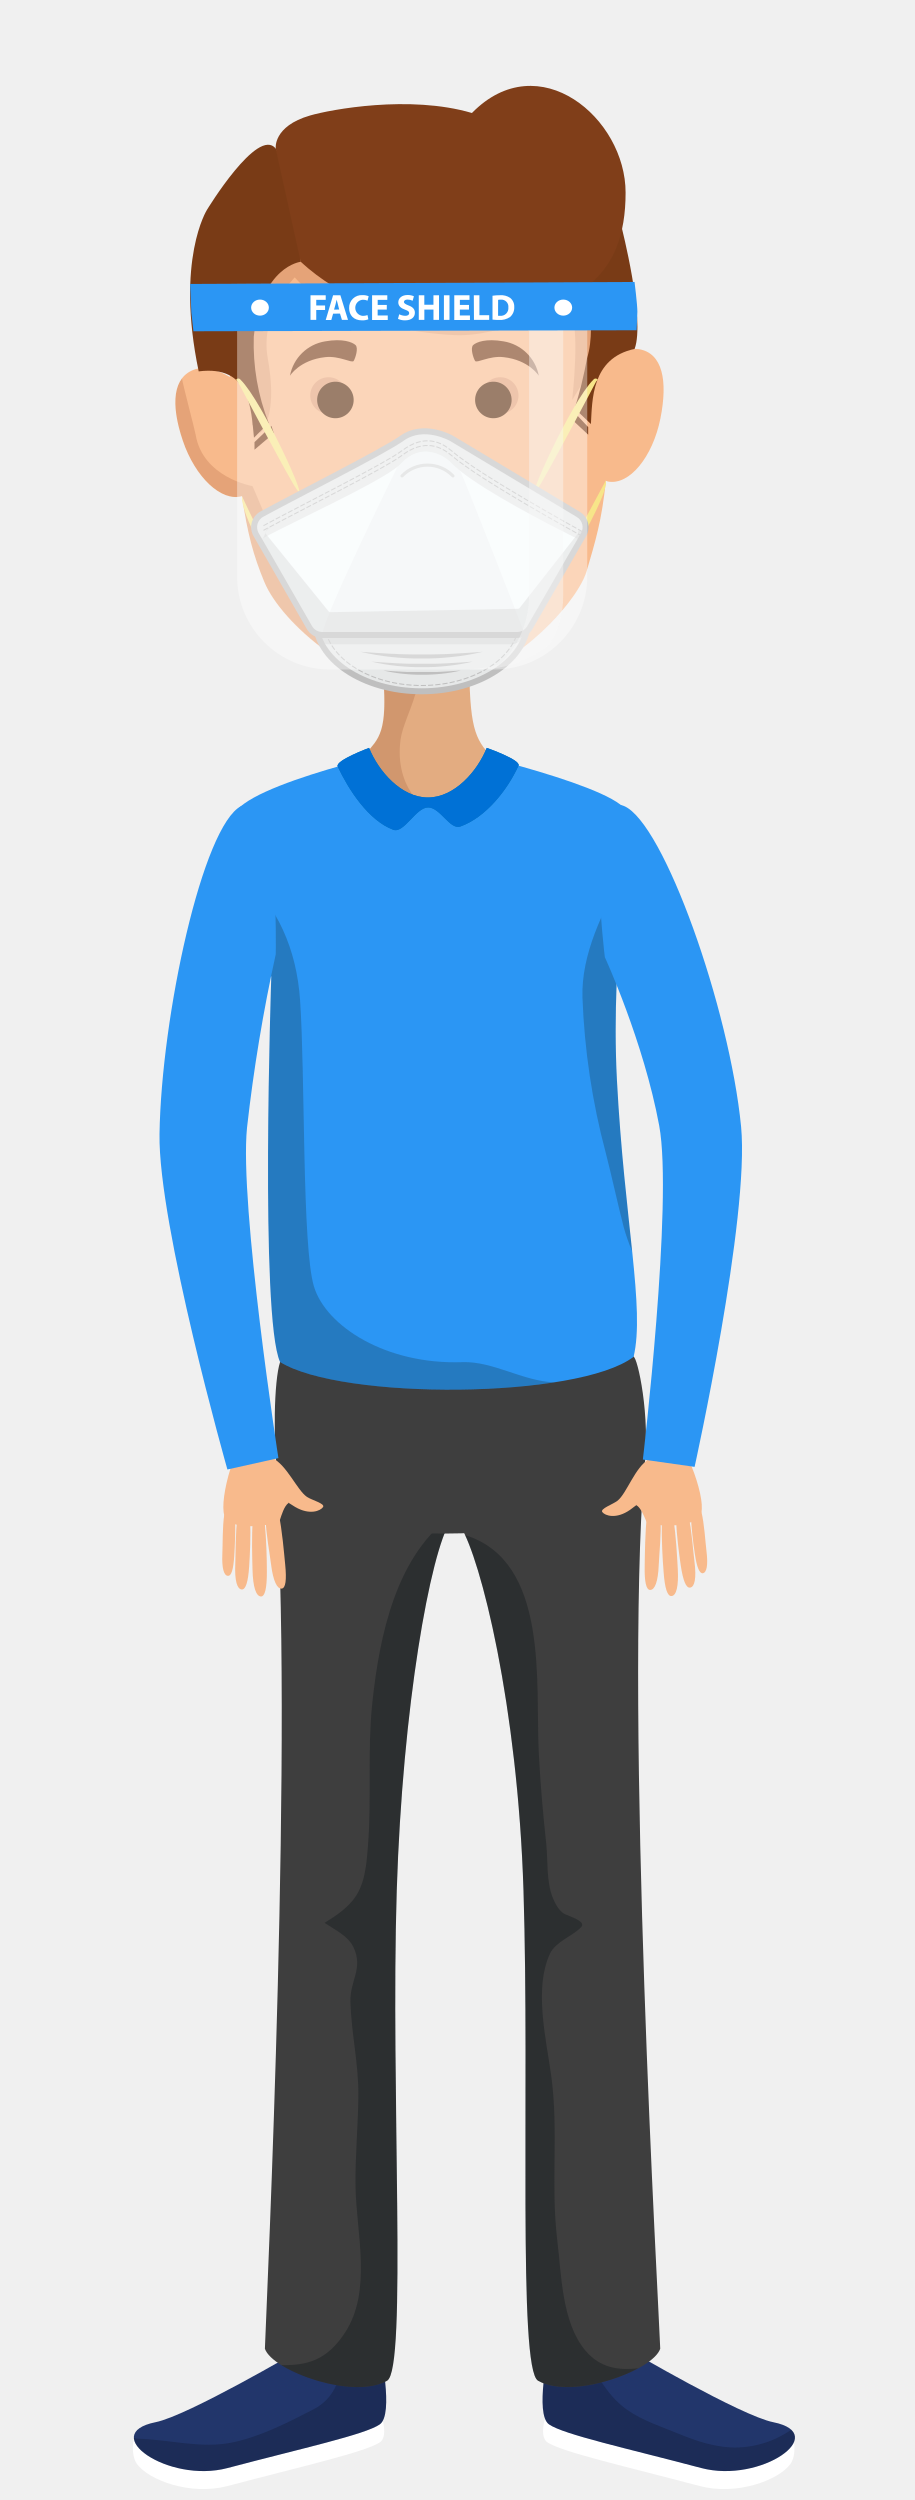
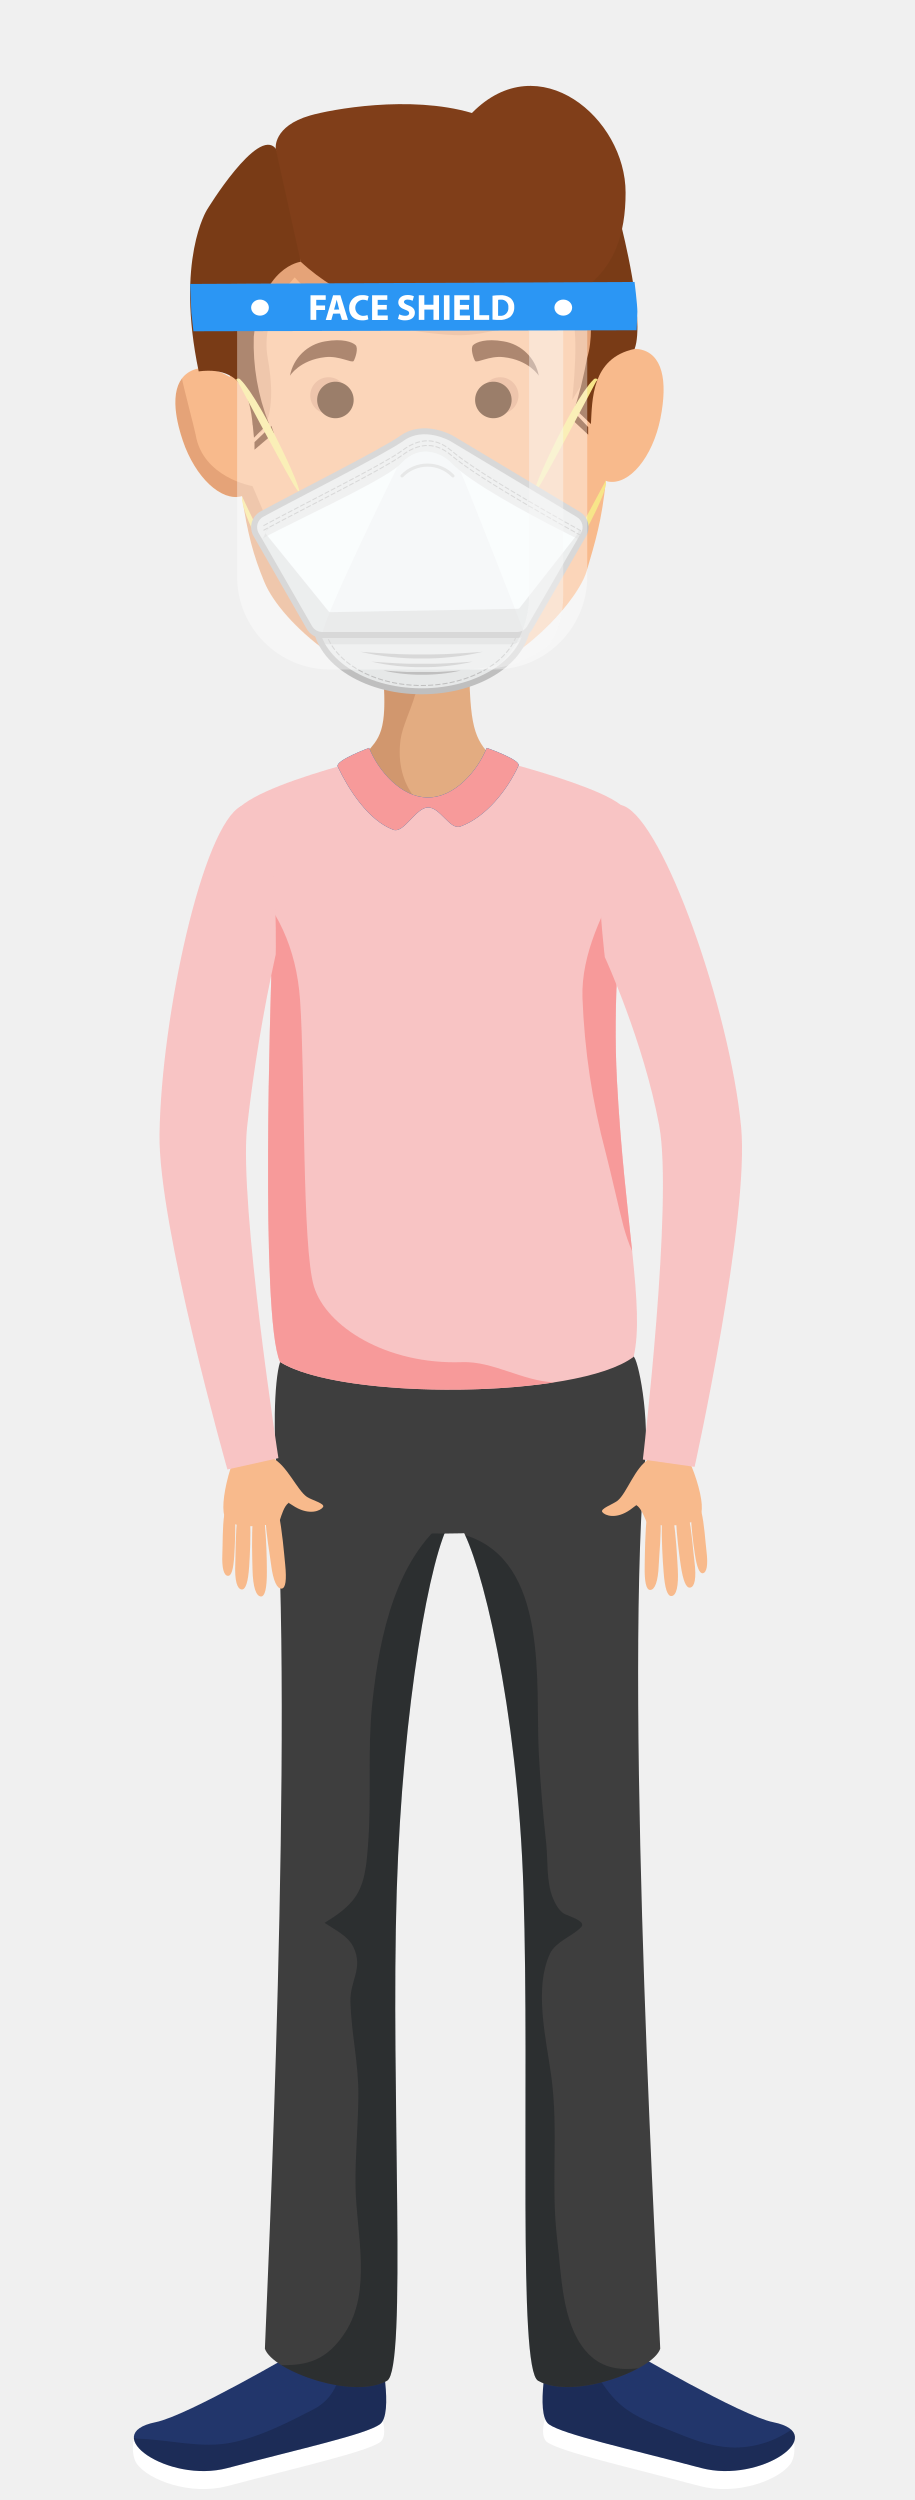
<svg xmlns="http://www.w3.org/2000/svg" viewBox="0 0 300.52 821.26">
  <defs>
-     <style>.cls-1,.cls-21,.cls-22,.cls-24,.cls-25{fill:none;}.cls-2{isolation:isolate;}.cls-3,.cls-31{fill:#fff;}.cls-4{fill:#22366b;}.cls-5{fill:#cfcfcf;}.cls-11,.cls-14,.cls-5,.cls-7,.cls-9{mix-blend-mode:multiply;}.cls-6{fill:#3e3e3e;}.cls-7{fill:#b7c1c6;}.cls-8{fill:#2b96f4;}.cls-9{fill:#ddcfc9;}.cls-10{fill:#e3ac81;}.cls-11{fill:#ebe0da;}.cls-12{fill:#f8ba8c;}.cls-13{fill:#793b16;}.cls-14{fill:#eadbd8;}.cls-15{fill:#5b2c0b;}.cls-16{fill:#803e19;}.cls-17{fill:#0874b7;}.cls-18{fill:#0071d6;}.cls-19{fill:#f7e589;}.cls-20{fill:#e6e8e8;}.cls-21,.cls-22,.cls-24,.cls-25{stroke:#bfbfbf;stroke-miterlimit:10;}.cls-21{stroke-width:1.96px;}.cls-22{stroke-width:0.34px;stroke-dasharray:0 0.68 1.7 0 0 0;}.cls-23,.cls-26{fill:#bfbfbf;}.cls-23{opacity:0.4;}.cls-24,.cls-25{stroke-width:0.33px;}.cls-24{stroke-dasharray:1.63 0 0 0;}.cls-25{stroke-dasharray:0.01 0.64 1.63 0 0 0;}.cls-27{fill:#f7fbfc;}.cls-28{opacity:0.3;}.cls-29{clip-path:url(#clip-path);}.cls-30{opacity:0.5;}.cls-31{opacity:0.39;}.cls-32{fill:#f9f9f9;opacity:0.42;}</style>
+     <style>.cls-1,.cls-21,.cls-22,.cls-24,.cls-25{fill:none;}.cls-2{isolation:isolate;}.cls-3,.cls-31{fill:#fff;}.cls-4{fill:#22366b;}.cls-5{fill:#cfcfcf;}.cls-11,.cls-14,.cls-5,.cls-7{mix-blend-mode:multiply;}.cls-6{fill:#3e3e3e;}.cls-7{fill:#b7c1c6;}.cls-8{fill:#f8c4c4;}.cls-9{fill:#f79a9a;}.cls-10{fill:#e3ac81;}.cls-11{fill:#ebe0da;}.cls-12{fill:#f8ba8c;}.cls-13{fill:#793b16;}.cls-14{fill:#eadbd8;}.cls-15{fill:#5b2c0b;}.cls-16{fill:#803e19;}.cls-17{fill:#0874b7;}.cls-18{fill:#2b96f4;}.cls-19{fill:#f7e589;}.cls-20{fill:#e6e8e8;}.cls-21,.cls-22,.cls-24,.cls-25{stroke:#bfbfbf;stroke-miterlimit:10;}.cls-21{stroke-width:1.96px;}.cls-22{stroke-width:0.34px;stroke-dasharray:0 0.68 1.7 0 0 0;}.cls-23,.cls-26{fill:#bfbfbf;}.cls-23{opacity:0.4;}.cls-24,.cls-25{stroke-width:0.33px;}.cls-24{stroke-dasharray:1.63 0 0 0;}.cls-25{stroke-dasharray:0 0.64 1.63 0 0 0;}.cls-27{fill:#f7fbfc;}.cls-28{opacity:0.3;}.cls-29{clip-path:url(#clip-path);}.cls-30{opacity:0.5;}.cls-31{opacity:0.39;}.cls-32{fill:#f9f9f9;opacity:0.42;}</style>
    <clipPath id="clip-path">
      <path class="cls-1" d="M130.63,153.26s-24.68,50-24.77,55.33,66.38-.65,66.38-.65-20.52-52.84-21.18-53.37-7.58-19-7.58-19-8.42,2.81-8.93,4.6S129,148.21,130.63,153.26Z" />
    </clipPath>
  </defs>
  <g class="cls-2">
    <g id="OBJECT">
      <path class="cls-3" d="M74.76,816.67c24.38-6.46,45.14-11.14,50-14.34,3.3-2.16-.06-10.67-.06-10.67L98.42,778,44,800.84s-1.26,5.41,1,8.59C48.87,814.71,62.51,819.91,74.76,816.67Z" />
      <path class="cls-3" d="M229.85,816.67c-24.38-6.46-45.14-11.14-50-14.34-3.3-2.16.07-10.67.07-10.67L206.19,778l54.43,22.89s1.28,5.41-1,8.59C255.75,814.71,242.1,819.91,229.85,816.67Z" />
      <path class="cls-4" d="M230.35,810.76c-24.37-6.46-45.24-11-50-14.34s0-24.86,0-24.86l26.36.48S243.41,793.58,254,795.7C273.12,799.53,250,815.94,230.35,810.76Z" />
      <path class="cls-5" d="M259.91,798.18A32.37,32.37,0,0,1,240.09,804c-5.9-.33-11.4-2.13-16.83-4.37-5.62-2.32-12.27-4.46-17.26-8-7.22-5.1-10.39-12.88-15.17-19.92l-10.5-.2s-4.78,21.51,0,24.86,25.65,7.88,50,14.34C247,815.16,266.21,804,259.91,798.18Z" />
      <path class="cls-6" d="M151.24,501.37c6.69,10.52,18.82,59,20.73,119.64,2.06,65.48-1.91,157.25,4.78,161.07,11.27,6.44,37.76-3.34,40.14-10.52-.47-13.85-11.72-207.7-5.27-288.71C174.11,461.11,136,477.44,151.24,501.37Z" />
      <path class="cls-7" d="M192.37,772.24c-7.83-9.22-7.92-25-9.31-36.42-2.2-18.15.53-35.88-2-54.09-1.64-11.83-5.71-28.62-.39-39.93,1.86-4,7.39-5.72,10.24-8.72,1.9-2-4.26-3.65-5.51-4.37-1.75-1-2.94-3.21-3.69-5-2.32-5.43-1.66-12.55-2.29-18.31-1.07-9.82-1.92-19.66-2.42-29.53-1.17-22.77,3.57-63-24.21-71.58,6.86,14.8,17.4,60.47,19.17,116.69,2.06,65.48-1.91,157.25,4.78,161.07,8,4.57,23.67,1,32.94-4.08C203.3,778.75,197.18,777.91,192.37,772.24Z" />
      <path class="cls-4" d="M74.76,810.76c24.38-6.46,45.24-11,50-14.34s0-24.86,0-24.86L98.42,772S61.7,793.58,51.11,795.7C32,799.53,55.16,815.94,74.76,810.76Z" />
      <path class="cls-5" d="M124.78,771.56l-14,.26a15.91,15.91,0,0,1-7.93,19.72c-8.18,4.25-17.56,9-26.58,10.83-10.13,2.11-20.82-1-31-1.25a3.31,3.31,0,0,1-1.3-.28c.2,5.94,16.44,13.71,30.78,9.92,24.38-6.46,45.24-11,50-14.34S124.78,771.56,124.78,771.56Z" />
      <path class="cls-6" d="M148.05,499.54c-6.69,10.51-15.8,60.78-17.71,121.47-2.06,65.48,3.52,157.25-3.17,161.07-11.27,6.44-37.76-3.34-40.15-10.52.5-14.29,9.72-207.4,3.23-288.83C127.77,461,163.28,475.61,148.05,499.54Z" />
      <path class="cls-7" d="M148.05,499.54c.49-.78.93-1.54,1.32-2.3-19.23,13-24.76,40.2-27.08,62.34-1.63,15.55-.18,31-1.4,46.53-.47,6.07-.91,13.23-5,18.15-2.58,3.13-5.9,5.3-9.29,7.41,3.52,2.34,7.76,4.3,9.51,8,3.34,7-1.24,11-1,18,.31,10.14,2.64,20.09,2.61,30.27s-1.13,20.53-.92,30.79c.31,15.07,5.45,33.79-3.42,47.48-6,9.23-12.54,10.88-21,10.74,8.9,5.57,26.19,10,34.74,5.13,6.69-3.82,1.11-95.59,3.17-161.07C132.25,560.32,141.36,510.05,148.05,499.54Z" />
      <path class="cls-6" d="M91.46,487.79c-1.88-13.87-1.47-34.4.56-40.38S205,429.17,208.14,445.72c1.24.06,5.67,19.45,3.48,37.13C208.4,508.94,94.57,510.72,91.46,487.79Z" />
      <path class="cls-8" d="M208.14,445.72C189.87,459.61,112,460,92,447.41c-6.68-14.59-2.89-126.52-2.89-126.52S73.38,271.14,77.94,266c9.28-10.5,63.53-21.76,63.53-21.76S199.19,257,205.5,266c3.07,4.39-5.13,45-2.83,88.87C205.11,401.27,211.92,429.75,208.14,445.72Z" />
      <path class="cls-9" d="M191.34,327.68a231.33,231.33,0,0,0,7.64,51c2.09,8.12,3.82,16.33,5.91,24.44a60.72,60.72,0,0,0,2.77,7.91c-1.53-14.81-3.79-33.31-5-56.17-1.38-26.4,1-51.61,2.51-68.46C198,299.31,190.91,313.45,191.34,327.68Z" />
      <path class="cls-9" d="M151.88,447.47c-25,.9-44.8-11.75-48.75-24.87s-2.84-69.46-4.56-94.13c-1.19-17-7.54-30.54-18.72-41.23,3.54,15.51,9.28,33.65,9.28,33.65S85.34,432.82,92,447.41c14.48,9.16,59.48,11.44,90.06,6.7C171.63,453.67,161.91,447.11,151.88,447.47Z" />
      <path class="cls-10" d="M166.45,250.41s-7.19,12.72-24.3,12.72a34,34,0,0,1-26.25-12.61s3.23-1.17,7.07-6.31,4.33-12.36,1.38-37.81c-3.65-31.56,28.72-34.23,30.06-6.45-.81,32.2.27,39.67,4.29,45.35C161.46,249.2,166.45,250.41,166.45,250.41Z" />
      <path class="cls-11" d="M131.57,243.07c1.12-8.51,11-21.63,2.47-29.14a21.86,21.86,0,0,0-9.37-4.66c2.59,23.11,2.1,29.86-1.7,34.94s-7.07,6.31-7.07,6.31A39.77,39.77,0,0,0,136.25,262C132.41,257.22,130.58,250.66,131.57,243.07Z" />
      <path class="cls-12" d="M209.93,114.71c-2.39-.42-5.66.56-8.78,2.52.21-8.64.35-17.75.49-27.38.49-34.42-35.73-51.47-65.7-47.94C98.51,46.31,73.25,61.56,74.06,92c.21,8,.65,19.35,1.48,31.85-4.05-2.44-8.53-3.47-11.41-2.55-7.42,2.39-8.14,11.46-4.07,23.5S72.74,164.94,79.49,163c1.81,12.55,3.86,19.76,7.32,28.14,5.81,14.06,31,34.87,51.78,34.87,25.34,0,50.75-26.93,54.12-38.39,2.88-9.81,5-16.63,6.31-29.67a4.41,4.41,0,0,0,.7.23c7,1.34,14.68-8,17.23-20.71C219.46,124.93,217.59,116,209.93,114.71Z" />
      <path class="cls-11" d="M104.11,204.85c-4.75-5.83-10.86-15.29-12.65-22.57-2.06-8.38-8.53-22.59-8.53-22.59s-16.33-2.78-18.66-16.9c-.26-1.59-4.34-16.93-4.49-18.52-3.13,4.12-2.77,11.47.28,20.49,4.09,12.05,12.68,20.18,19.43,18.19,1.81,12.55,3.86,19.76,7.32,28.14,5.17,12.51,25.71,30.35,44.78,34.14C121.06,220.11,111.49,213.91,104.11,204.85Z" />
      <path class="cls-11" d="M201.5,99c-3.73-10.17-2.38-20-11.22-22.37-5.73-1.53-31.77,21-37.47,19.43-12.69-3.62-23.34-8.25-33.41-16.8-3.08-2.62-8.78-7.33-12.74-3.44-2.54,2.5-8.6-2.78-10,.45-3.34,7.58-8-2.14-13.28,4.39-1.63,2-4,13.07-5.9,14.79-2.92,2.65,4.72,23.88,5.06,27.4a138.43,138.43,0,0,1,.26,16.79c.26-.32,2.58,2.77,2.85,2.44,4.72-5.83,3.59-17.27,2.3-24.43-2.68-14.89,8.87-26.52,8.87-26.52A40.69,40.69,0,0,0,110.14,101a111.61,111.61,0,0,0,39,9.08c17.48.86,34.48-11.6,38.06-7.48s.77,28.76.77,28.76S204.16,106.23,201.5,99Z" />
      <path class="cls-13" d="M98.78,86s0-25.24-8.2-37.2C84.69,41.45,68,68.91,68,68.91S57.59,85.3,65.27,122c17-2.15,17.19,12.3,18.16,21.79,1.71-1.77,4.84-4.83,4.84-4.83a71.19,71.19,0,0,1-4.9-28.39C85.83,87.44,98.78,86,98.78,86Z" />
      <path class="cls-13" d="M191.32,86.91s5.14,19.44,1.54,30.7a139.3,139.3,0,0,1-4.07,16.59l5.33,5.11c.45-7.73.08-21.7,14.35-24.68,3.57-9.57-4.35-40.33-4.35-40.33Z" />
      <path class="cls-13" d="M116.18,118.57c-.55.85-4.66-1.76-9.31-1.25-8.44.91-11.62,6.12-11.62,6.12a14.08,14.08,0,0,1,11.6-11.31c5.75-1,8.87.25,9.93,1.21S116.72,117.72,116.18,118.57Z" />
      <path class="cls-11" d="M118.22,181.05c2.2,27.6,37.36,27.11,37.36,0Z" />
      <path class="cls-14" d="M136.9,160.52c-4.73,0-8.69-2.05-9.71-4.79a4,4,0,0,0-.27,1.4c0,3.42,4.47,6.19,10,6.19s10-2.77,10-6.19a4,4,0,0,0-.27-1.4C145.59,158.47,141.63,160.52,136.9,160.52Z" />
      <path class="cls-14" d="M113.92,129.93a6,6,0,1,1-6-6A6,6,0,0,1,113.92,129.93Z" />
      <path class="cls-15" d="M116.18,131.39a6,6,0,1,1-6-6A6,6,0,0,1,116.18,131.39Z" />
      <path class="cls-13" d="M156.07,118.57c.54.85,4.65-1.76,9.3-1.25,8.44.91,11.63,6.12,11.63,6.12a14.09,14.09,0,0,0-11.61-11.31c-5.75-1-8.87.25-9.93,1.21S155.52,117.72,156.07,118.57Z" />
      <path class="cls-14" d="M158.32,129.93a6,6,0,1,0,6-6A6,6,0,0,0,158.32,129.93Z" />
      <path class="cls-15" d="M156.07,131.39a6,6,0,1,0,6-6A6,6,0,0,0,156.07,131.39Z" />
      <path class="cls-16" d="M205.51,63.31c0,27.48-15.17,41.48-58.63,41.48A71.83,71.83,0,0,1,98.78,86l-8.2-37.2s-1-7.3,11.28-10.86c6.7-1.94,32.68-6.86,53.17-.82C177,14.68,205.56,38.86,205.51,63.31Z" />
      <path class="cls-17" d="M159.9,245.68c-3.08,7.66-10.57,16.3-19.33,16.3s-16.25-8.64-19.33-16.3c0,0-11.22,4.17-10.31,6.11,3.62,7.74,10.19,17.79,18.24,20.79,3.55,1.33,7.45-7.33,11.46-7.33s7.18,7.48,10.61,6.26c8.36-3,15.45-12,19.1-20C171.19,249.64,159.9,245.68,159.9,245.68Z" />
      <polygon class="cls-13" points="193.22 142.79 187.45 137.42 188.24 135 193.22 140.31 193.22 142.79" />
      <polygon class="cls-13" points="83.6 147.73 89.96 142.33 89.17 139.91 83.6 145.24 83.6 147.73" />
      <path class="cls-3" d="M118.24,180.93c2.2,22.34,37.32,21.94,37.32,0Z" />
-       <path class="cls-8" d="M112.49,250l-.12-.12S119.82,247.81,112.49,250Z" />
+       <path class="cls-18" d="M112.49,250l-.12-.12S119.82,247.81,112.49,250Z" />
      <path class="cls-12" d="M230.36,497c1.58-5.69-6.36-26.4-11.17-26.28-4,.1-10.43,16.14-10.18,23.7,1.55.88,2.69,3.93,3.33,5.42S228.78,502.71,230.36,497Z" />
      <path class="cls-12" d="M218,516.43c-.33-4.14-.71-10.64-.59-16.32a12.6,12.6,0,0,0,3.85-.81c.83,5.27,1.16,12,1.39,16,.33,5.85-.48,8.84-2,9C219.25,524.51,218.39,521.78,218,516.43Z" />
      <path class="cls-12" d="M223.62,514.2c-.57-3.85-1.35-9.93-1.57-15.25a16,16,0,0,0,4.09-1.11c1.13,4.91,1.5,11.42,2,15.19.68,5.46.07,8.28-1.44,8.51C225.37,521.74,224.37,519.21,223.62,514.2Z" />
      <path class="cls-12" d="M228.26,510.49a130.07,130.07,0,0,1-1.35-13,13.06,13.06,0,0,0,3.49-.94c1,4.19,1.28,9.74,1.68,13,.58,4.67.06,7.07-1.22,7.27C229.75,516.93,228.89,514.76,228.26,510.49Z" />
      <path class="cls-12" d="M211.78,514.57c.07-3.9.11-11.45.77-16.73,1.29.11,3.18,1.27,4.42,1,.31,5-.41,11.5-.57,15.29-.23,5.51-1.3,8.19-2.83,8.17C212.26,522.29,211.69,519.62,211.78,514.57Z" />
      <path class="cls-12" d="M202.85,493c3.06-2.43,5.73-11,10.33-13.66.7,1.1,4.22,6.47,5.18,7.29-3.81,3.29-8.28,7.2-11.4,9.37-4.52,3.15-8.2,1.94-9.11.71C197.07,495.61,201.31,494.19,202.85,493Z" />
      <path class="cls-8" d="M228.18,481.87l-17-2.41s10-84.66,5.37-109.68c-5.13-27.72-17.86-55.35-17.86-55.35s-6.89-55.09,6.26-49.67,34.75,66.78,38.5,105.33C246.33,399.84,228.18,481.87,228.18,481.87Z" />
      <path class="cls-12" d="M73.75,498c-2-5.54,4.21-26.83,9-27.1,4-.22,11.7,15.25,12.06,22.81-1.48,1-2.37,4.13-2.88,5.67S75.79,503.55,73.75,498Z" />
      <path class="cls-12" d="M87.67,516.35c0-4.15-.15-10.66-.73-16.31a12.92,12.92,0,0,1-3.91-.5c-.4,5.32-.18,12-.08,16.06.14,5.86,1.19,8.77,2.76,8.85C87.05,524.51,87.68,521.71,87.67,516.35Z" />
      <path class="cls-12" d="M81.85,514.59c.26-3.9.55-10,.34-15.34a15.76,15.76,0,0,1-4.16-.77c-.74,5-.58,11.5-.74,15.3-.24,5.5.6,8.26,2.12,8.37C80.72,522.24,81.52,519.63,81.85,514.59Z" />
      <path class="cls-12" d="M76.94,511.26c.22-3.32.46-8.55.29-13.09a13.4,13.4,0,0,1-3.56-.65c-.62,4.25-.48,9.81-.63,13-.2,4.7.52,7.06,1.81,7.15C76,517.79,76.66,515.57,76.94,511.26Z" />
      <path class="cls-12" d="M93.69,514c-.39-3.88-1-11.4-2.12-16.61-1.28.22-3.07,1.53-4.32,1.36.1,5,1.34,11.43,1.8,15.2.68,5.47,2,8.06,3.48,7.91C93.84,521.73,94.19,519,93.69,514Z" />
      <path class="cls-12" d="M100.84,491.74c-3.24-2.18-6.6-10.49-11.4-12.79-.6,1.16-3.68,6.79-4.57,7.68,4.07,3,8.84,6.52,12.12,8.43,4.76,2.77,8.33,1.26,9.14,0C106.83,493.91,102.48,492.83,100.84,491.74Z" />
      <path class="cls-8" d="M74.7,482.73,91.46,479s-12.9-83.26-10.31-108.57a549.68,549.68,0,0,1,9.43-56.93s1.35-55.19-11.33-48.72S53,333.8,52.4,372.52C51.92,402.4,74.7,482.73,74.7,482.73Z" />
-       <path class="cls-18" d="M159.9,245.68c-3.08,7.66-10.57,16.3-19.33,16.3s-16.25-8.64-19.33-16.3c0,0-11.22,4.17-10.31,6.11,3.62,7.74,10.19,17.79,18.24,20.79,3.55,1.33,7.45-7.33,11.46-7.33s7.18,7.48,10.61,6.26c8.36-3,15.45-12,19.1-20C171.19,249.64,159.9,245.68,159.9,245.68Z" />
+       <path class="cls-9" d="M159.9,245.68c-3.08,7.66-10.57,16.3-19.33,16.3s-16.25-8.64-19.33-16.3c0,0-11.22,4.17-10.31,6.11,3.62,7.74,10.19,17.79,18.24,20.79,3.55,1.33,7.45-7.33,11.46-7.33s7.18,7.48,10.61,6.26c8.36-3,15.45-12,19.1-20C171.19,249.64,159.9,245.68,159.9,245.68Z" />
      <path class="cls-19" d="M97.35,160.61c5.08,7-11.13-28.86-18.35-35.89a.88.88,0,0,0-1.43,0l.54.63S95,157.33,97.35,160.61Z" />
      <path class="cls-19" d="M176.59,160.61c-5.08,7,11.13-28.86,18.35-35.89a.88.88,0,0,1,1.43,0l-.54.63S179,157.33,176.59,160.61Z" />
      <path class="cls-19" d="M199,157.9s-22,41-23.91,44.49-.47,2.13-.47,2.13S200.67,163.52,199,157.9Z" />
      <path class="cls-19" d="M79.49,163s14.07,30.12,16.6,31.22-1,.7-1,.7S79.12,171.39,79.49,163Z" />
      <path class="cls-20" d="M191.66,175.64l-1.09,1.88L174,206.16a4.88,4.88,0,0,1-4.21,2.43h-64a4.84,4.84,0,0,1-4.22-2.45L85.22,177.5l-1.09-1.9A4.84,4.84,0,0,1,86,168.93c11-6.07,40-20.62,46-24.91,7.27-5.23,16.33,0,16.33,0L190,169A4.86,4.86,0,0,1,191.66,175.64Z" />
      <ellipse class="cls-20" cx="138.53" cy="203.61" rx="34.9" ry="23.48" />
      <ellipse class="cls-21" cx="138.53" cy="203.61" rx="34.9" ry="23.48" />
      <ellipse class="cls-22" cx="138.53" cy="203.61" rx="32.08" ry="21.58" />
      <path class="cls-23" d="M168,211.66H107.61a2.59,2.59,0,0,1-2.58-2.58h0a2.58,2.58,0,0,1,2.58-2.57H168a2.58,2.58,0,0,1,2.58,2.57h1.19C171.8,210.5,169.45,211.66,168,211.66Z" />
      <path class="cls-24" d="M86.56,172.68,88,171.9" />
      <path class="cls-25" d="M88,171.9c12.18-6.55,38.44-19.63,44-23.81,7.52-5.69,13-2.84,16.33,0,9.5,8.2,42.51,26.28,43.07,26.59" />
      <path class="cls-24" d="M86.56,174.22l1.43-.78" />
      <path class="cls-25" d="M88,173.44c12.18-6.55,38.44-19.63,44-23.81,7.52-5.69,13-2.84,16.33,0,9.5,8.2,42.51,26.28,43.07,26.59" />
      <path class="cls-26" d="M118.44,214.12c3.35.24,6.7.49,10.05.65.84,0,1.67.06,2.51.11l2.51.07L136,215h5l2.51-.05,2.51-.07c.83,0,1.67-.08,2.51-.11,3.35-.16,6.69-.4,10.05-.65a76.36,76.36,0,0,1-10,1.69l-2.52.24-2.52.17-2.52.09-2.52,0-2.52,0-2.53-.09-2.52-.17-2.51-.24A79.85,79.85,0,0,1,118.44,214.12Z" />
      <path class="cls-26" d="M122.06,217.35c2.78.2,5.54.41,8.31.54l2.07.09,2.08.06,2.07,0h4.15l2.07,0,2.07-.06c.69,0,1.39-.07,2.08-.09,2.76-.13,5.53-.34,8.3-.54a63.48,63.48,0,0,1-8.27,1.4l-2.08.2-2.08.14-2.08.07-2.09,0-2.08,0-2.09-.08-2.08-.14c-.69-.05-1.38-.12-2.08-.19A65.22,65.22,0,0,1,122.06,217.35Z" />
      <path class="cls-26" d="M125.91,220.26c2.13.15,4.25.31,6.38.41l1.59.07,1.6,0,1.59,0h3.19l1.59,0,1.59,0,1.6-.07c2.12-.1,4.24-.26,6.38-.41a48,48,0,0,1-6.36,1.07c-.53.06-1.06.11-1.6.15l-1.6.11-1.6.06-1.6,0-1.6,0-1.6-.06-1.6-.11-1.6-.15A51,51,0,0,1,125.91,220.26Z" />
      <path class="cls-27" d="M190.57,177.52,174,206.16a4.88,4.88,0,0,1-4.21,2.43h-64a4.84,4.84,0,0,1-4.22-2.45L85.22,177.5A4,4,0,0,1,86,177c1.53-.84,3.42-1.83,5.56-2.91,13.3-6.73,36.13-17.33,40.4-22,5.94-6.49,13.3-3.2,16.33,0,6.06,6.38,25.18,16.63,35.27,21.8,3.86,2,6.4,3.21,6.4,3.21A4,4,0,0,1,190.57,177.52Z" />
      <g class="cls-28">
        <g class="cls-29">
          <path class="cls-23" d="M190.57,177.52,174,206.16a4.88,4.88,0,0,1-4.21,2.43h-64a4.84,4.84,0,0,1-4.22-2.45L85.22,177.5A4,4,0,0,1,86,177c11-6.07,41-19.49,46-24.9,5.94-6.49,13.3-3.19,16.33,0,8.37,8.81,41.67,25,41.67,25A4,4,0,0,1,190.57,177.52Z" />
        </g>
      </g>
      <g class="cls-30">
        <path class="cls-26" d="M132.05,156.85a.5.5,0,0,1-.36-.14.52.52,0,0,1,0-.73,12.08,12.08,0,0,1,8.74-3.7h0a12,12,0,0,1,8.73,3.7.51.51,0,0,1,0,.73.52.52,0,0,1-.73,0,11.11,11.11,0,0,0-16,0A.53.53,0,0,1,132.05,156.85Z" />
      </g>
      <path class="cls-23" d="M190,177.08a.78.78,0,0,1,.25,1l-16.19,28a4.88,4.88,0,0,1-4.21,2.43h-64a4.84,4.84,0,0,1-4.22-2.45l-16.07-28a.78.78,0,0,1,.27-1.06L86,177c1.37-.76.78-2.93,2.66-3.88.36-.19-1.75,1.71-1.54,2l20.74,25.61a.77.77,0,0,0,.68.37l61.6-1.11a.76.76,0,0,0,.68-.43l19-24.25c.19-.39.1-1.38.49-1.18,3.45,1.76-.37,2.93-.37,2.93Z" />
      <path class="cls-21" d="M84.12,175.6l17.52,30.54a4.84,4.84,0,0,0,4.22,2.45h64a4.85,4.85,0,0,0,4.2-2.43l17.64-30.52A4.86,4.86,0,0,0,190,169l-41.67-25s-9.06-5.23-16.33,0c-6,4.29-34.95,18.84-46,24.9A4.87,4.87,0,0,0,84.12,175.6Z" />
      <path class="cls-31" d="M77.91,93.28h115a0,0,0,0,1,0,0v96.15a30.51,30.51,0,0,1-30.51,30.51h-54a30.51,30.51,0,0,1-30.51-30.51V93.28a0,0,0,0,1,0,0Z" />
      <path class="cls-32" d="M185,196V93.28H173.8V196a31,31,0,0,1-9.55,22.16,39,39,0,0,1-9.88,1.68.46.46,0,0,0-.07.07h2.53a38.18,38.18,0,0,0,23.7-8.06A30.27,30.27,0,0,0,185,196Z" />
-       <path class="cls-8" d="M209.13,108.49l-145.59.33-.68-6.13-.41-9.41,146-.66s.93,7.46.93,9.77C209.35,104,209.13,108.49,209.13,108.49Z" />
+       <path class="cls-18" d="M209.13,108.49l-145.59.33-.68-6.13-.41-9.41,146-.66s.93,7.46.93,9.77C209.35,104,209.13,108.49,209.13,108.49Z" />
      <ellipse class="cls-3" cx="85.41" cy="101.05" rx="2.91" ry="2.64" />
      <ellipse class="cls-3" cx="185.04" cy="101.05" rx="2.91" ry="2.64" />
      <path class="cls-3" d="M102,97H107v1.5h-3.11v1.85h2.9v1.48h-2.9v3.25H102Z" />
      <path class="cls-3" d="M109.42,103.05l-.58,2.07H107L109.42,97h2.4l2.5,8.08h-2l-.63-2.07Zm2-1.37L111,100c-.15-.48-.29-1.08-.41-1.56h0c-.12.48-.24,1.09-.37,1.56l-.48,1.71Z" />
      <path class="cls-3" d="M121,104.9a5.36,5.36,0,0,1-2.07.34c-2.8,0-4.24-1.73-4.24-4a4.12,4.12,0,0,1,4.42-4.29,4.7,4.7,0,0,1,2,.36l-.37,1.45a3.88,3.88,0,0,0-1.54-.3,2.66,2.66,0,0,0,0,5.31,4.68,4.68,0,0,0,1.53-.26Z" />
      <path class="cls-3" d="M127.06,101.71h-3v1.92h3.32v1.49h-5.15V97h5v1.5h-3.16v1.68h3Z" />
      <path class="cls-3" d="M131.14,103.24a4.69,4.69,0,0,0,2,.51c.83,0,1.28-.35,1.28-.88s-.38-.79-1.36-1.14c-1.34-.47-2.22-1.21-2.22-2.39,0-1.38,1.16-2.43,3.06-2.43a4.93,4.93,0,0,1,2.07.41l-.41,1.47a4,4,0,0,0-1.69-.38c-.79,0-1.18.36-1.18.78s.46.74,1.5,1.14c1.43.52,2.1,1.27,2.1,2.41,0,1.35-1,2.5-3.26,2.5a5.27,5.27,0,0,1-2.29-.49Z" />
      <path class="cls-3" d="M139.39,97v3.11h3V97h1.83v8.08H142.4v-3.38h-3v3.38h-1.83V97Z" />
      <path class="cls-3" d="M147.66,97v8.08h-1.83V97Z" />
      <path class="cls-3" d="M154.06,101.71h-3v1.92h3.32v1.49h-5.15V97h5v1.5h-3.16v1.68h3Z" />
      <path class="cls-3" d="M155.65,97h1.84v6.55h3.21v1.53h-5Z" />
      <path class="cls-3" d="M161.79,97.15a15.94,15.94,0,0,1,2.47-.17,5.26,5.26,0,0,1,3.31.86,3.58,3.58,0,0,1,1.36,3,4.07,4.07,0,0,1-1.34,3.27,5.79,5.79,0,0,1-3.73,1,15.63,15.63,0,0,1-2.07-.12Zm1.83,6.6a4.1,4.1,0,0,0,.64,0A2.51,2.51,0,0,0,167,101a2.32,2.32,0,0,0-2.54-2.57,3.47,3.47,0,0,0-.83.08Z" />
    </g>
  </g>
</svg>
